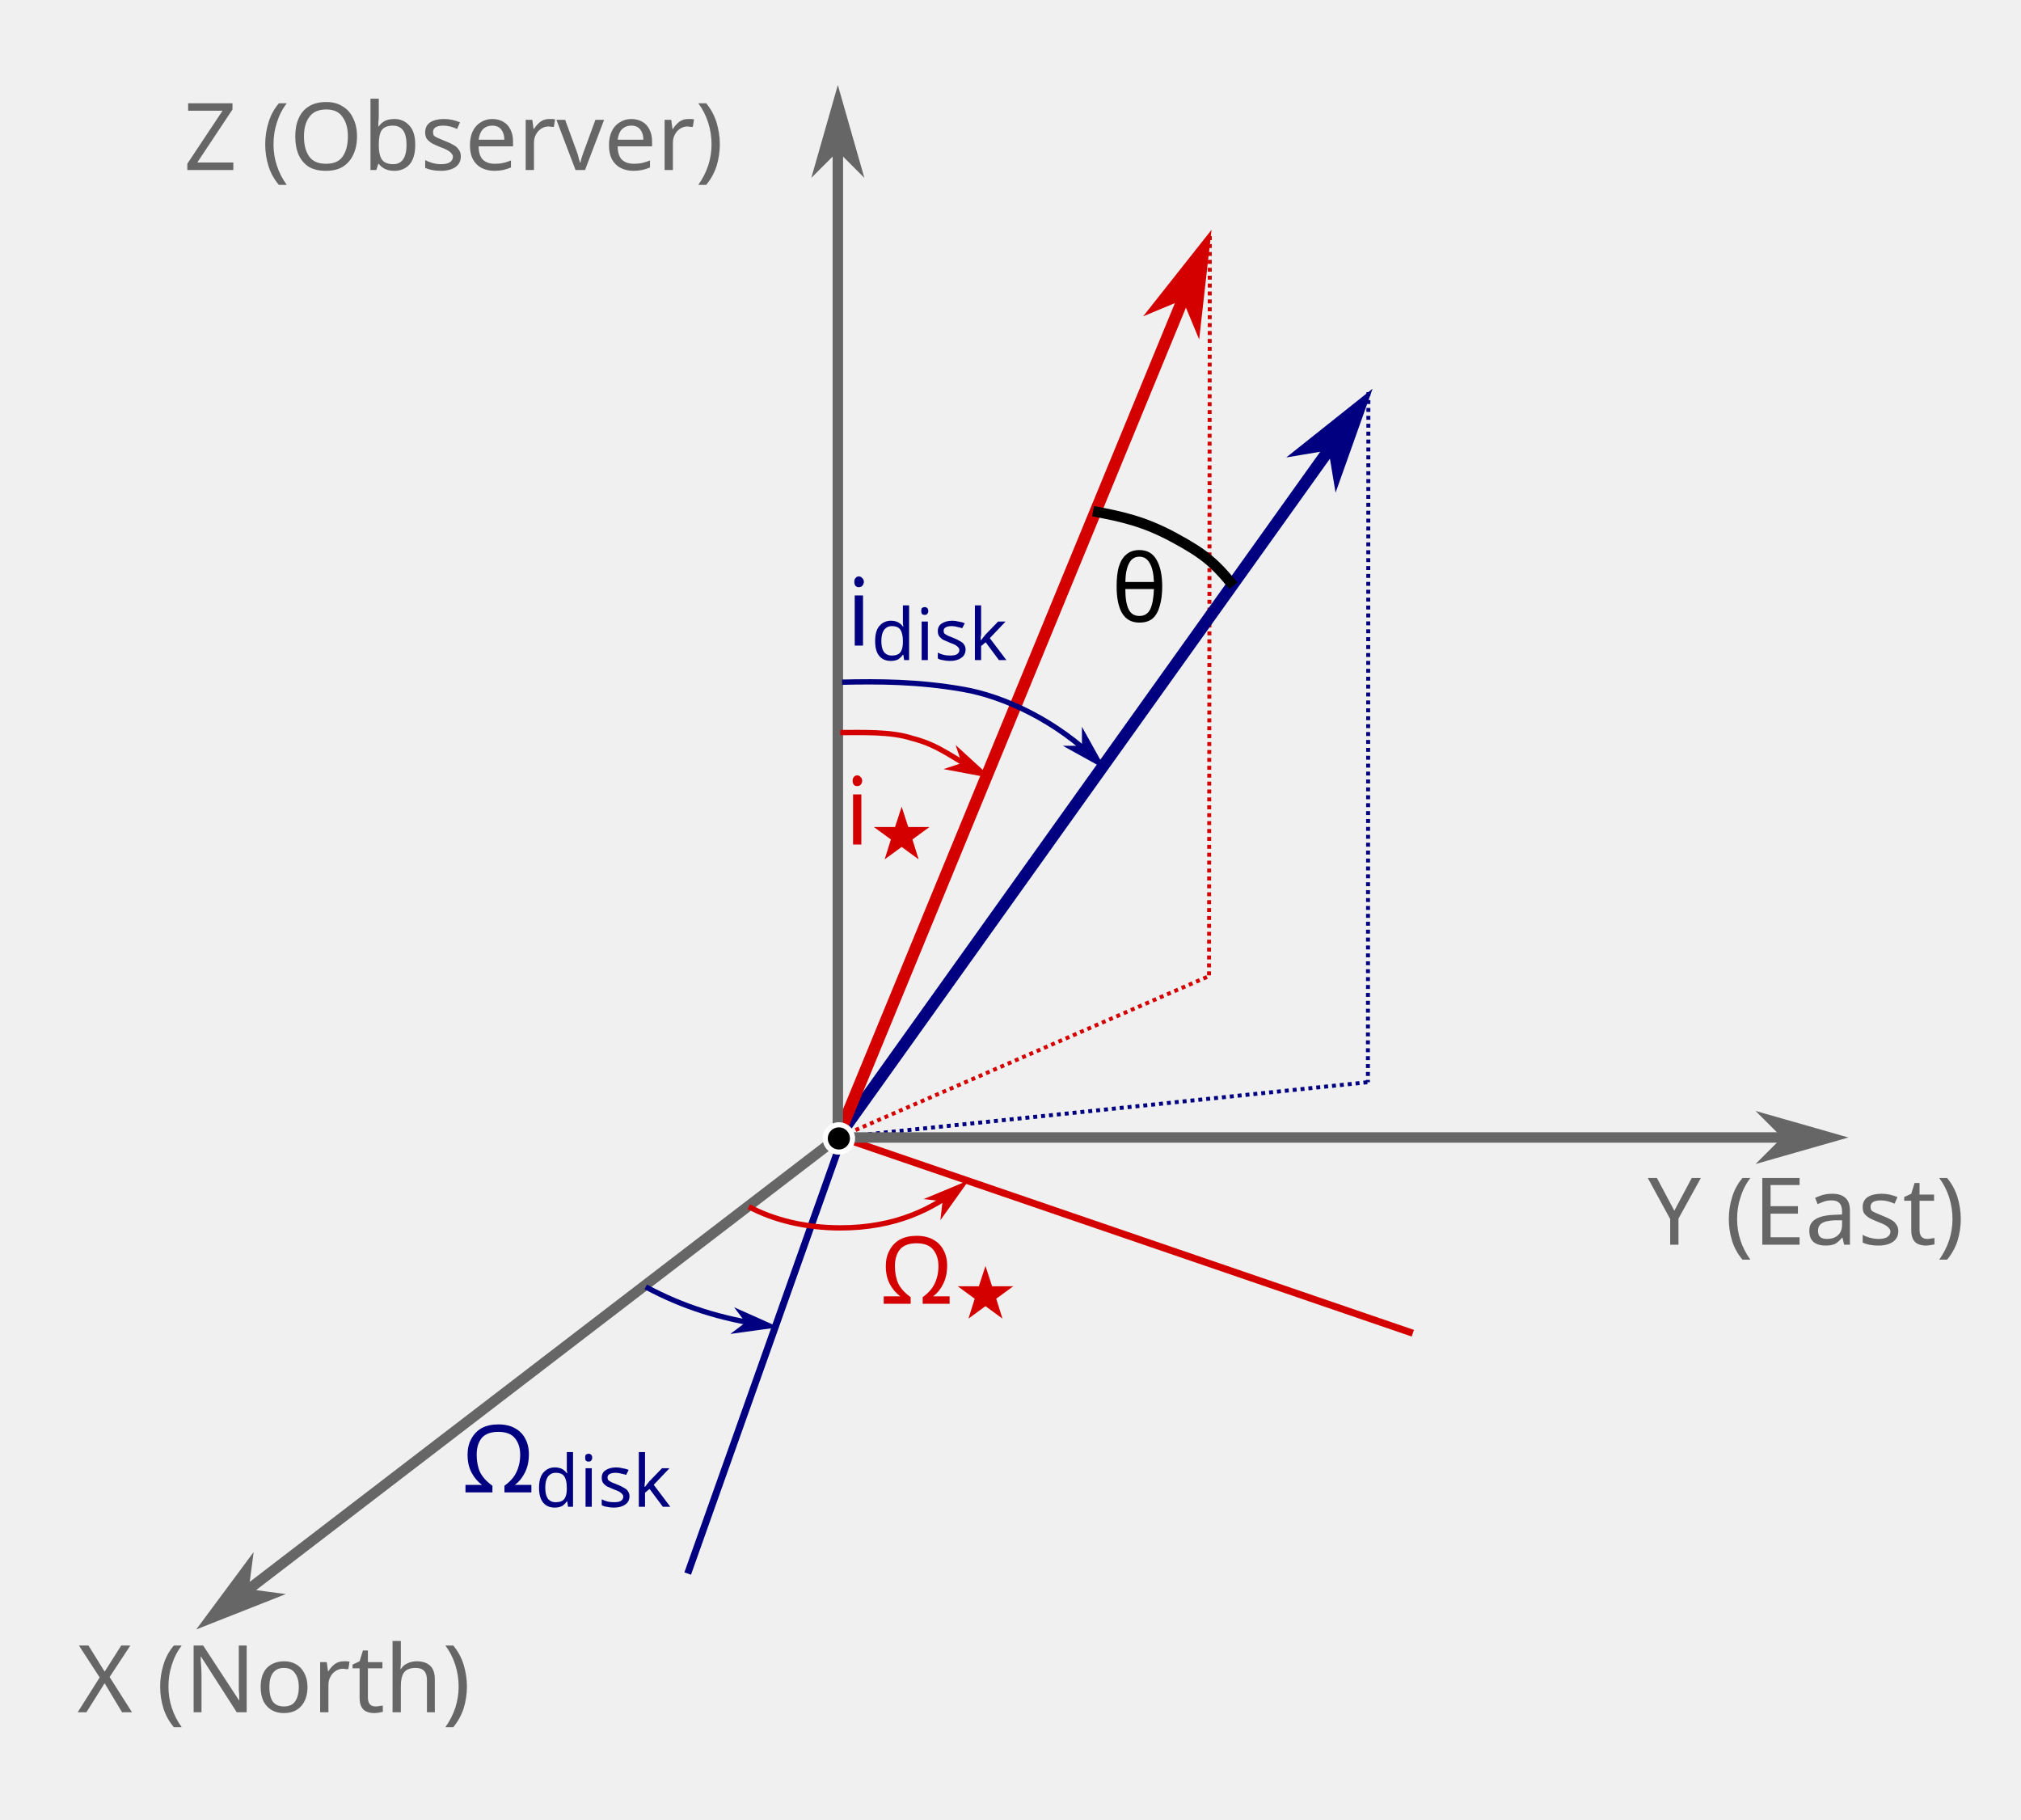
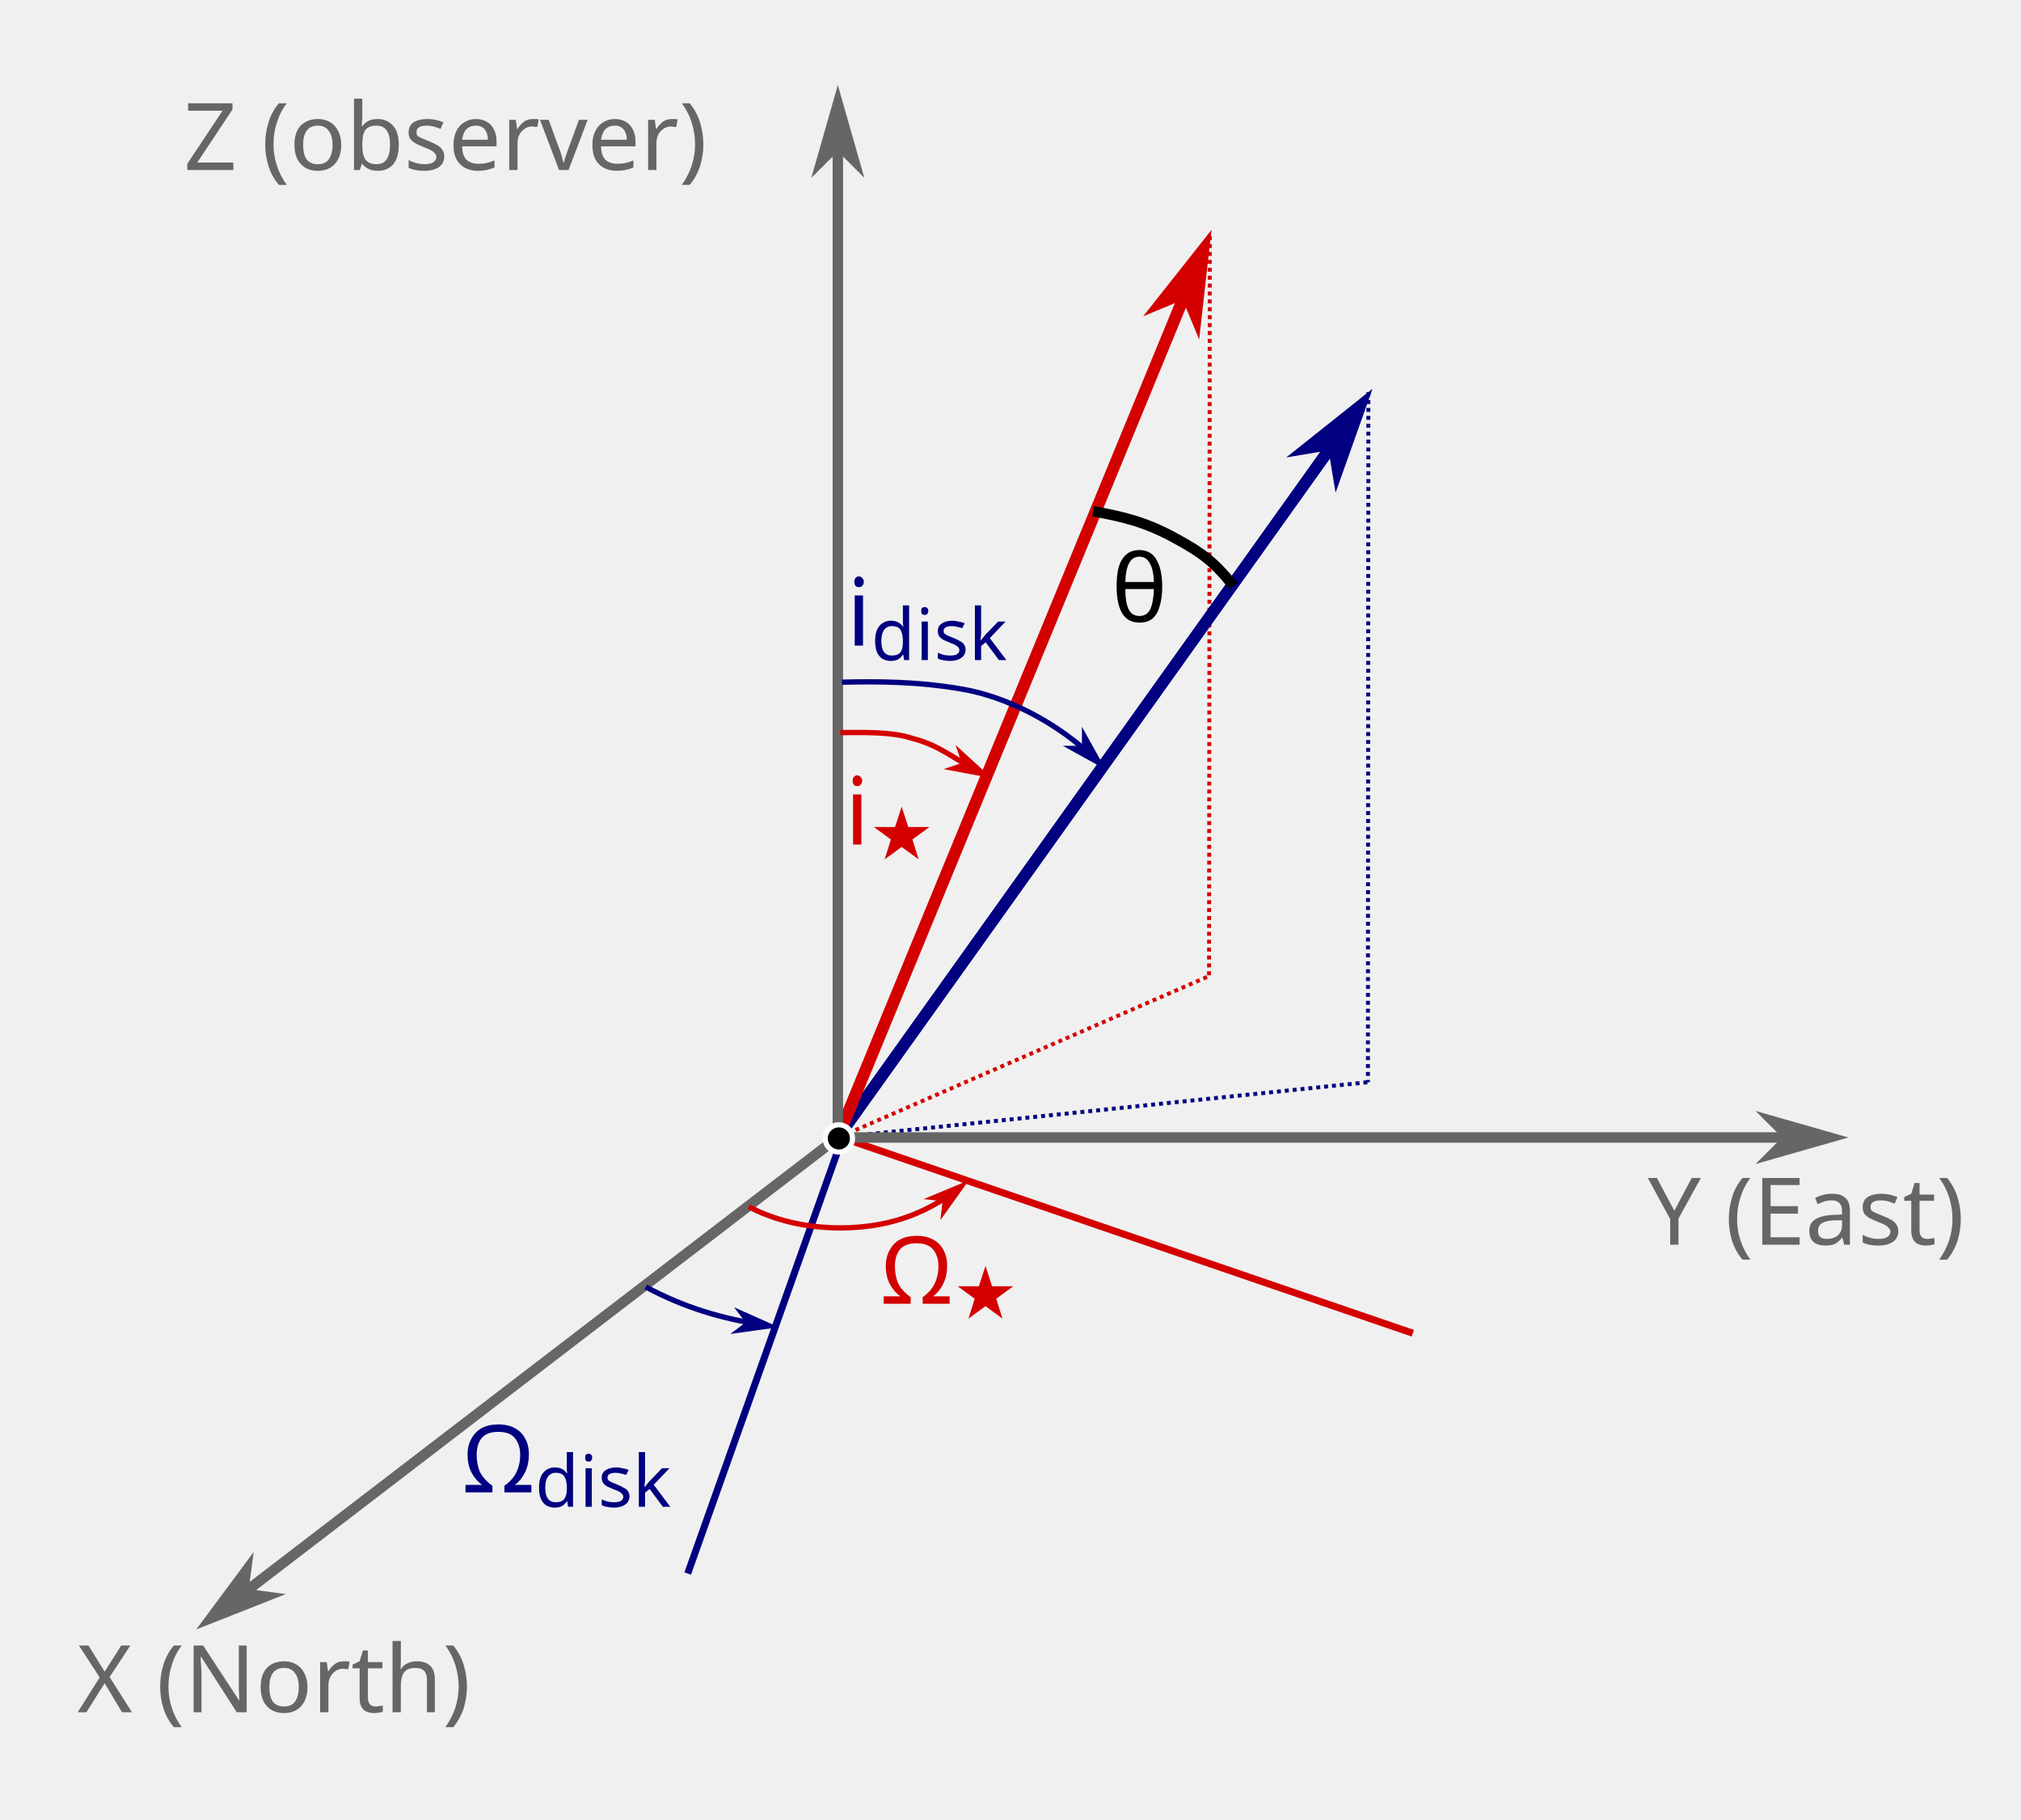
<svg xmlns="http://www.w3.org/2000/svg" width="3in" height="2.7in" viewBox="0 0 76.2 68.58" version="1.1" id="svg8">
  <defs id="defs2">
    <marker style="overflow:visible" id="marker1721" refX="0" refY="0" orient="auto">
      <path transform="matrix(-0.4,0,0,-0.4,-4,0)" style="fill:#d40000;fill-opacity:1;fill-rule:evenodd;stroke:#d40000;stroke-width:1pt;stroke-opacity:1" d="M 0,0 5,-5 -12.5,0 5,5 Z" id="path1719" />
    </marker>
    <marker style="overflow:visible" id="marker1621" refX="0" refY="0" orient="auto">
      <path transform="matrix(-0.4,0,0,-0.4,-4,0)" style="fill:#000080;fill-opacity:1;fill-rule:evenodd;stroke:#000080;stroke-width:1pt;stroke-opacity:1" d="M 0,0 5,-5 -12.5,0 5,5 Z" id="path1619" />
    </marker>
    <marker style="overflow:visible" id="marker1515" refX="0" refY="0" orient="auto">
      <path transform="matrix(0.4,0,0,0.4,4,0)" style="fill:#d40000;fill-opacity:1;fill-rule:evenodd;stroke:#d40000;stroke-width:1pt;stroke-opacity:1" d="M 0,0 5,-5 -12.5,0 5,5 Z" id="path1513" />
    </marker>
    <marker style="overflow:visible" id="marker1037" refX="0" refY="0" orient="auto">
      <path transform="matrix(0.4,0,0,0.4,4,0)" style="fill:#d40000;fill-opacity:1;fill-rule:evenodd;stroke:#d40000;stroke-width:1pt;stroke-opacity:1" d="M 0,0 5,-5 -12.5,0 5,5 Z" id="path1035" />
    </marker>
    <marker style="overflow:visible" id="marker8726" refX="0" refY="0" orient="auto">
      <path transform="matrix(0.4,0,0,0.4,4,0)" style="fill:#000080;fill-opacity:1;fill-rule:evenodd;stroke:#000080;stroke-width:1pt;stroke-opacity:1" d="M 0,0 5,-5 -12.5,0 5,5 Z" id="path8724" />
    </marker>
    <marker orient="auto" refY="0" refX="0" id="marker8452" style="overflow:visible">
      <path id="path8450" d="M 0,0 5,-5 -12.5,0 5,5 Z" style="fill:#000080;fill-opacity:1;fill-rule:evenodd;stroke:#000080;stroke-width:1pt;stroke-opacity:1" transform="matrix(0.4,0,0,0.4,4,0)" />
    </marker>
    <marker orient="auto" refY="0" refX="0" id="marker6766" style="overflow:visible">
      <path id="path6764" d="M 0,0 5,-5 -12.5,0 5,5 Z" style="fill:#d40000;fill-opacity:1;fill-rule:evenodd;stroke:#d40000;stroke-width:1pt;stroke-opacity:1" transform="matrix(-0.4,0,0,-0.4,-4,0)" />
    </marker>
    <marker orient="auto" refY="0" refX="0" id="marker6606" style="overflow:visible">
      <path id="path6604" d="M 0,0 5,-5 -12.5,0 5,5 Z" style="fill:#000080;fill-opacity:1;fill-rule:evenodd;stroke:#000080;stroke-width:1pt;stroke-opacity:1" transform="matrix(-0.4,0,0,-0.4,-4,0)" />
    </marker>
    <marker orient="auto" refY="0" refX="0" id="marker6271" style="overflow:visible">
      <path id="path6269" d="M 0,0 5,-5 -12.5,0 5,5 Z" style="fill:#666666;fill-opacity:1;fill-rule:evenodd;stroke:#666666;stroke-width:1pt;stroke-opacity:1" transform="matrix(0.4,0,0,0.4,4,0)" />
    </marker>
    <marker style="overflow:visible" id="marker6189" refX="0" refY="0" orient="auto">
      <path transform="matrix(-0.4,0,0,-0.4,-4,0)" style="fill:#d40000;fill-opacity:1;fill-rule:evenodd;stroke:#d40000;stroke-width:1pt;stroke-opacity:1" d="M 0,0 5,-5 -12.5,0 5,5 Z" id="path6187" />
    </marker>
    <marker style="overflow:visible" id="marker6041" refX="0" refY="0" orient="auto">
      <path transform="matrix(-0.4,0,0,-0.4,-4,0)" style="fill:#666666;fill-opacity:1;fill-rule:evenodd;stroke:#666666;stroke-width:1pt;stroke-opacity:1" d="M 0,0 5,-5 -12.5,0 5,5 Z" id="path6039" />
    </marker>
    <marker orient="auto" refY="0" refX="0" id="marker4901" style="overflow:visible">
      <path id="path4899" d="M 0,0 5,-5 -12.5,0 5,5 Z" style="fill:#666666;fill-opacity:1;fill-rule:evenodd;stroke:#666666;stroke-width:1pt;stroke-opacity:1" transform="matrix(-0.4,0,0,-0.4,-4,0)" />
    </marker>
    <marker orient="auto" refY="0" refX="0" id="marker4827" style="overflow:visible">
      <path id="path4825" d="M 0,0 5,-5 -12.5,0 5,5 Z" style="fill:#000000;fill-opacity:1;fill-rule:evenodd;stroke:#000000;stroke-width:1pt;stroke-opacity:1" transform="matrix(-0.4,0,0,-0.4,-4,0)" />
    </marker>
    <marker orient="auto" refY="0" refX="0" id="Arrow1Mend" style="overflow:visible">
      <path id="path4552" d="M 0,0 5,-5 -12.5,0 5,5 Z" style="fill:#000000;fill-opacity:1;fill-rule:evenodd;stroke:#000000;stroke-width:1pt;stroke-opacity:1" transform="matrix(-0.4,0,0,-0.4,-4,0)" />
    </marker>
  </defs>
  <g id="layer1" transform="translate(0,-228.42)">
    <path style="fill:none;fill-rule:evenodd;stroke:#d40000;stroke-width:0.265px;stroke-linecap:butt;stroke-linejoin:miter;stroke-opacity:1" d="m 31.595,271.257 21.674,7.423" id="path87" />
    <path style="fill:none;fill-rule:evenodd;stroke:#000080;stroke-width:0.265px;stroke-linecap:butt;stroke-linejoin:miter;stroke-opacity:1" d="m 25.929,287.74 5.853,-16.483" id="path70" />
    <path style="fill:#d40000;fill-rule:evenodd;stroke:#d40000;stroke-width:0.149;stroke-linecap:butt;stroke-linejoin:miter;stroke-miterlimit:4;stroke-dasharray:0.149, 0.149;stroke-dashoffset:0;stroke-opacity:1" d="m 45.615,237.323 -0.029,27.927" id="path6927" />
    <path style="fill:#000080;fill-rule:evenodd;stroke:#000080;stroke-width:0.45;stroke-linecap:butt;stroke-linejoin:miter;stroke-opacity:1;marker-end:url(#marker6606);stroke-miterlimit:4;stroke-dasharray:none" d="M 31.59,271.301 51.236,243.796" id="path6596" />
    <path style="fill:#d40000;fill-rule:evenodd;stroke:#d40000;stroke-width:0.45;stroke-linecap:butt;stroke-linejoin:miter;stroke-opacity:1;marker-end:url(#marker6766);stroke-miterlimit:4;stroke-dasharray:none" d="m 31.59,271.301 13.752,-33.398" id="path6686" />
    <path style="fill:#d40000;fill-rule:evenodd;stroke:#d40000;stroke-width:0.149;stroke-linecap:butt;stroke-linejoin:miter;stroke-miterlimit:4;stroke-dasharray:0.149, 0.149;stroke-dashoffset:0;stroke-opacity:1" d="m 45.508,265.25 -13.919,6.062" id="path8161" />
    <path style="fill:#000080;fill-rule:evenodd;stroke:#000080;stroke-width:0.149;stroke-linecap:butt;stroke-linejoin:miter;stroke-miterlimit:4;stroke-dasharray:0.149, 0.149;stroke-dashoffset:0;stroke-opacity:1" d="m 51.555,269.219 -19.957,2.077" id="path8163" />
    <path style="fill:#666666;fill-opacity:1;fill-rule:evenodd;stroke:#666666;stroke-width:0.394;stroke-linecap:butt;stroke-linejoin:miter;stroke-miterlimit:4;stroke-dasharray:none;stroke-opacity:1;marker-start:url(#marker6271)" d="M 68.917,271.301 H 31.59" id="path5991" />
    <path style="fill:#666666;fill-opacity:1;fill-rule:evenodd;stroke:#666666;stroke-width:0.394;stroke-linecap:butt;stroke-linejoin:miter;stroke-miterlimit:4;stroke-dasharray:none;stroke-opacity:1;marker-end:url(#marker6041)" d="M 31.59,271.301 V 232.401" id="path3715" />
    <path style="fill:#666666;fill-rule:evenodd;stroke:#666666;stroke-width:0.393px;stroke-linecap:butt;stroke-linejoin:miter;stroke-opacity:1;marker-end:url(#marker4901)" d="M 31.59,271.301 8.014,289.375" id="path3717" />
    <circle r="0.514" cy="271.337" cx="31.629" id="path967" style="opacity:1;fill:#000000;fill-opacity:1;stroke:#ffffff;stroke-width:0.194;stroke-linecap:butt;stroke-linejoin:round;stroke-miterlimit:4;stroke-dasharray:none;stroke-dashoffset:0;stroke-opacity:1" />
    <path style="fill:none;fill-rule:evenodd;stroke:#d40000;stroke-width:0.2;stroke-linecap:butt;stroke-linejoin:miter;stroke-miterlimit:4;stroke-dasharray:none;stroke-dashoffset:0;stroke-opacity:1;marker-end:url(#marker1721)" d="m 31.68,256.037 c 0.794,0 1.922,-0.047 2.715,0.218 1.058,0.265 1.587,0.794 2.646,1.323" id="path6886" />
    <path style="fill:none;fill-rule:evenodd;stroke:#000000;stroke-width:0.393px;stroke-linecap:butt;stroke-linejoin:miter;stroke-opacity:1" d="m 41.213,247.69 c 1.083,0.206 1.906,0.376 3.042,0.989 1.1,0.594 1.544,0.947 2.245,1.824" id="path6921" />
    <path style="fill:none;fill-rule:evenodd;stroke:#000000;stroke-width:0.393px;stroke-linecap:butt;stroke-linejoin:miter;stroke-opacity:1" d="M 21.767,252.047 Z" id="path6880" />
    <path style="fill:none;fill-rule:evenodd;stroke:#000000;stroke-width:0.393px;stroke-linecap:butt;stroke-linejoin:miter;stroke-opacity:1" d="M 21.767,252.047 Z" id="path6882" />
    <path style="fill:none;fill-rule:evenodd;stroke:#000000;stroke-width:0.393px;stroke-linecap:butt;stroke-linejoin:miter;stroke-opacity:1" d="M 35.519,255.977 Z" id="path6888" />
    <path style="fill:none;fill-rule:evenodd;stroke:#000080;stroke-width:0.2;stroke-linecap:butt;stroke-linejoin:miter;stroke-miterlimit:4;stroke-dasharray:none;stroke-dashoffset:0;stroke-opacity:1;marker-end:url(#marker1621)" d="m 31.75,254.137 c 1.354,-0.031 2.868,-0.029 4.555,0.267 1.531,0.262 3.536,1.179 5.108,2.75" id="path6886-4" />
    <text xml:space="preserve" style="font-style:normal;font-weight:normal;font-size:65%;line-height:6.615px;font-family:sans-serif;letter-spacing:0px;word-spacing:0px;baseline-shift:sub;fill:#000000;fill-opacity:1;stroke:none;stroke-width:0.265px;stroke-linecap:butt;stroke-linejoin:miter;stroke-opacity:1" x="14.552" y="249.375" id="text6907">
      <tspan id="tspan6905" x="14.552" y="254.708" style="font-size:65%;baseline-shift:sub;stroke-width:0.265px" />
    </text>
    <text xml:space="preserve" style="font-style:normal;font-weight:normal;font-size:3.528px;line-height:9.823px;font-family:sans-serif;letter-spacing:0px;word-spacing:0px;fill:#000080;fill-opacity:1;stroke:none;stroke-width:0.393px;stroke-linecap:butt;stroke-linejoin:miter;stroke-opacity:1" x="31.93" y="252.76" id="text6911">
      <tspan id="tspan6909" x="31.93" y="252.76" style="fill:#000080;stroke-width:0.393px">i<tspan style="font-size:2.724px;baseline-shift:sub;fill:#000080;stroke-width:0.393px" id="tspan6913">disk</tspan>
      </tspan>
    </text>
    <text xml:space="preserve" style="font-style:normal;font-weight:normal;font-size:3.528px;line-height:9.823px;font-family:sans-serif;letter-spacing:0px;word-spacing:0px;fill:#000000;fill-opacity:1;stroke:none;stroke-width:0.393px;stroke-linecap:butt;stroke-linejoin:miter;stroke-opacity:1" x="31.866" y="260.257" id="text6917">
      <tspan id="tspan6915" x="31.866" y="260.257" style="fill:#d40000;stroke-width:0.393px">i<tspan style="font-size:2.724px;baseline-shift:sub;fill:#d40000;stroke-width:0.393px" id="tspan6919">★</tspan>
      </tspan>
    </text>
    <text xml:space="preserve" style="font-style:normal;font-weight:normal;font-size:3.528px;line-height:9.823px;font-family:sans-serif;letter-spacing:0px;word-spacing:0px;fill:#000000;fill-opacity:1;stroke:none;stroke-width:0.393px;stroke-linecap:butt;stroke-linejoin:miter;stroke-opacity:1" x="41.915" y="251.861" id="text6925">
      <tspan id="tspan6923" x="41.915" y="251.861" style="stroke-width:0.393px">θ</tspan>
    </text>
    <path style="fill:#000080;fill-rule:evenodd;stroke:#000080;stroke-width:0.149;stroke-linecap:butt;stroke-linejoin:miter;stroke-miterlimit:4;stroke-dasharray:0.149, 0.149;stroke-dashoffset:0;stroke-opacity:1" d="m 51.594,243.203 -0.018,26.016" id="path6929" />
    <text xml:space="preserve" style="font-style:normal;font-weight:normal;font-size:3.528px;line-height:8.208px;font-family:sans-serif;letter-spacing:0px;word-spacing:0px;fill:#000000;fill-opacity:1;stroke:none;stroke-width:0.393px;stroke-linecap:butt;stroke-linejoin:miter;stroke-opacity:1" x="17.409" y="284.677" id="text8198">
      <tspan id="tspan8196" x="17.409" y="284.677" style="baseline-shift:baseline;fill:#000080;stroke-width:0.393px">Ω<tspan style="font-size:2.724px;baseline-shift:sub;stroke-width:0.393px" id="tspan8980">disk</tspan>
      </tspan>
    </text>
    <text xml:space="preserve" style="font-style:normal;font-weight:normal;font-size:3.528px;line-height:8.208px;font-family:sans-serif;letter-spacing:0px;word-spacing:0px;fill:#000000;fill-opacity:1;stroke:none;stroke-width:0.393px;stroke-linecap:butt;stroke-linejoin:miter;stroke-opacity:1" x="33.18" y="277.569" id="text8216">
      <tspan id="tspan8214" x="33.18" y="277.569" style="baseline-shift:baseline;fill:#d40000;stroke-width:0.393px">Ω<tspan style="font-size:2.724px;baseline-shift:sub;stroke-width:0.393px" id="tspan8982">★</tspan>
      </tspan>
    </text>
    <text xml:space="preserve" style="font-style:normal;font-weight:normal;font-size:3.528px;line-height:8.55px;font-family:sans-serif;letter-spacing:0px;word-spacing:0px;fill:#666666;fill-opacity:1;stroke:none;stroke-width:0.342px;stroke-linecap:butt;stroke-linejoin:miter;stroke-opacity:1;" x="2.916" y="292.972" id="text8986">
      <tspan id="tspan8984" x="2.916" y="292.972" style="fill:#666666;stroke-width:0.342px;stroke:none;">X (North)</tspan>
    </text>
    <text xml:space="preserve" style="font-style:normal;font-weight:normal;font-size:3.528px;line-height:8.55px;font-family:sans-serif;letter-spacing:0px;word-spacing:0px;fill:#000000;fill-opacity:1;stroke:none;stroke-width:0.342px;stroke-linecap:butt;stroke-linejoin:miter;stroke-opacity:1" x="62.129" y="275.342" id="text8986-2">
      <tspan id="tspan8984-4" x="62.129" y="275.342" style="fill:#666666;stroke-width:0.342px">Y (East)</tspan>
    </text>
    <text xml:space="preserve" style="font-style:normal;font-weight:normal;font-size:3.528px;line-height:8.55px;font-family:sans-serif;letter-spacing:0px;word-spacing:0px;fill:#000000;fill-opacity:1;stroke:none;stroke-width:0.342px;stroke-linecap:butt;stroke-linejoin:miter;stroke-opacity:1" x="6.922" y="234.826" id="text8986-0">
-       <tspan id="tspan8984-6" x="6.922" y="234.826" style="fill:#666666;stroke-width:0.342px">Z (Observer)</tspan>
+       <tspan id="tspan8984-6" x="6.922" y="234.826" style="fill:#666666;stroke-width:0.342px">Z (observer)</tspan>
    </text>
    <path style="opacity:1;fill:none;fill-opacity:1;stroke:#d40000;stroke-width:0.2;stroke-linecap:butt;stroke-linejoin:round;stroke-miterlimit:4;stroke-dasharray:none;stroke-dashoffset:0;stroke-opacity:1;marker-start:url(#marker1515)" d="m 36.223,273.159 c -1.033,0.822 -2.436,1.55 -4.539,1.55 -1.319,0 -2.525,-0.301 -3.451,-0.8" id="path89" />
    <path style="opacity:1;fill:none;fill-opacity:1;stroke:#000080;stroke-width:0.2;stroke-linecap:butt;stroke-linejoin:round;stroke-miterlimit:4;stroke-dasharray:none;stroke-dashoffset:0;stroke-opacity:1;marker-start:url(#marker8452)" d="m 28.977,278.399 c -1.836,-0.261 -3.247,-0.727 -4.63,-1.465" id="path1231" />
  </g>
</svg>
